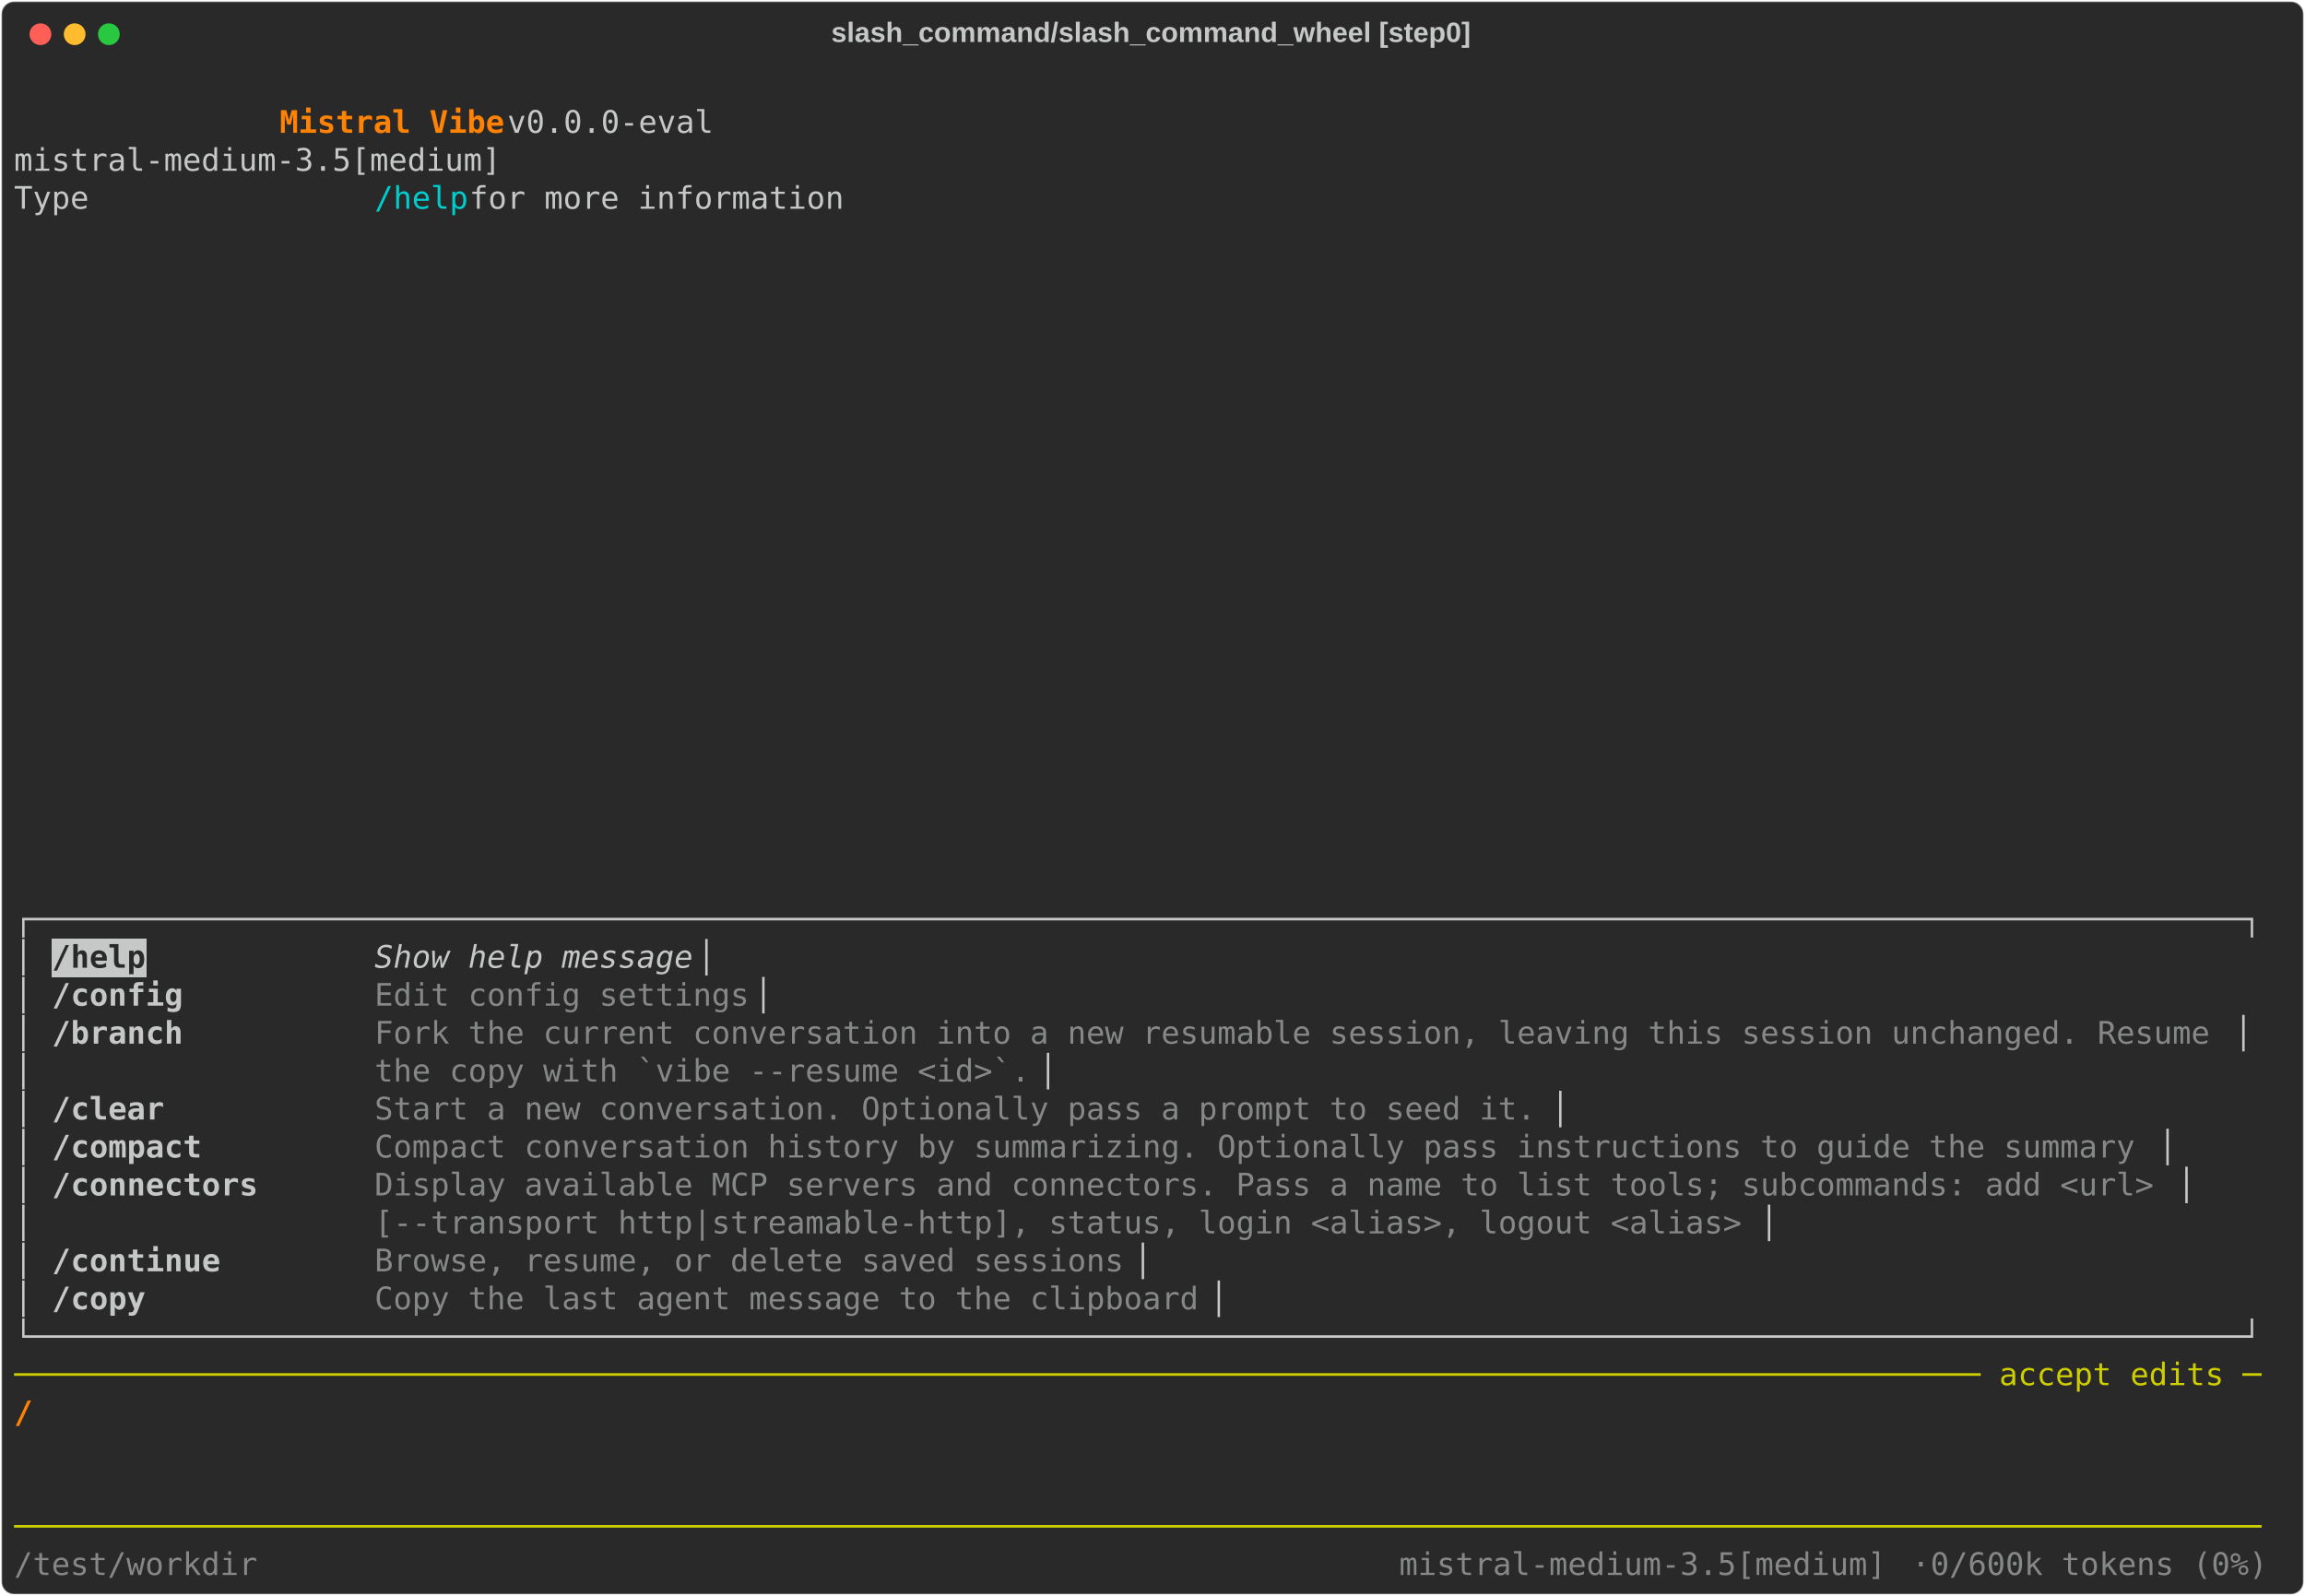
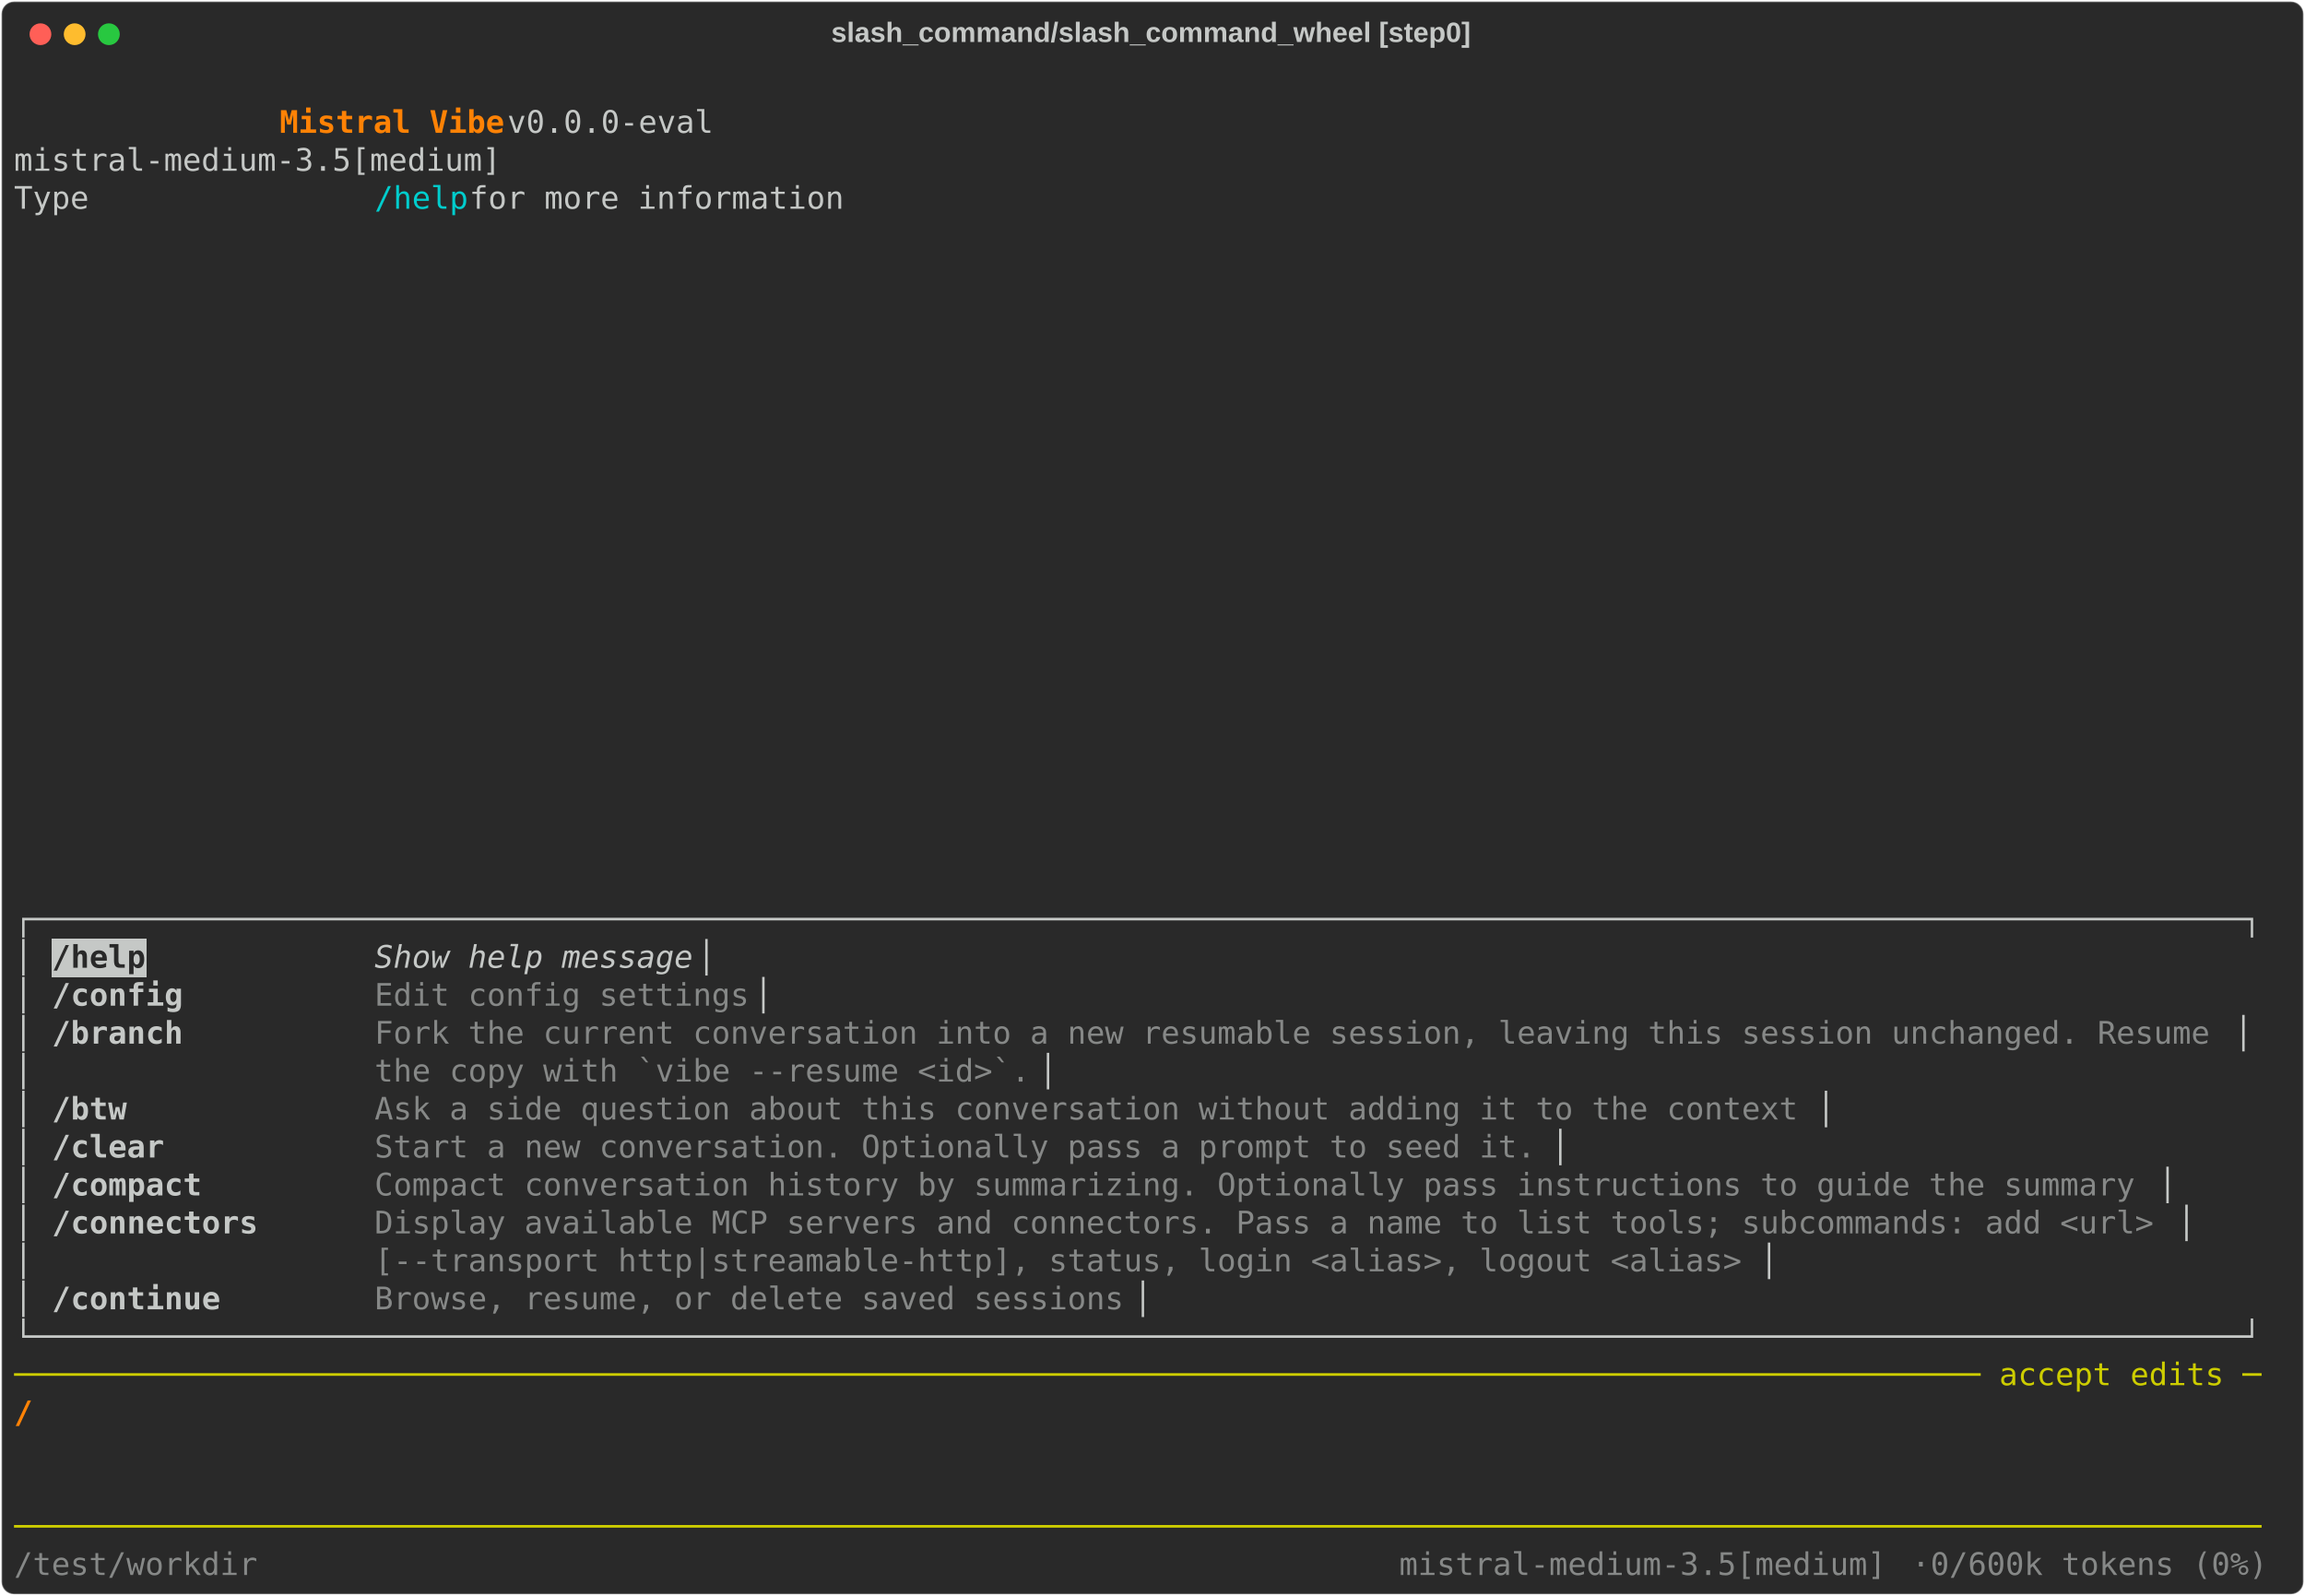
<svg xmlns="http://www.w3.org/2000/svg" class="rich-terminal" viewBox="0 0 1482 1026.0">
  <style>

    @font-face {
        font-family: "Fira Code";
        src: local("FiraCode-Regular"),
                url("https://cdnjs.cloudflare.com/ajax/libs/firacode/6.2.0/woff2/FiraCode-Regular.woff2") format("woff2"),
                url("https://cdnjs.cloudflare.com/ajax/libs/firacode/6.2.0/woff/FiraCode-Regular.woff") format("woff");
        font-style: normal;
        font-weight: 400;
    }
    @font-face {
        font-family: "Fira Code";
        src: local("FiraCode-Bold"),
                url("https://cdnjs.cloudflare.com/ajax/libs/firacode/6.2.0/woff2/FiraCode-Bold.woff2") format("woff2"),
                url("https://cdnjs.cloudflare.com/ajax/libs/firacode/6.2.0/woff/FiraCode-Bold.woff") format("woff");
        font-style: bold;
        font-weight: 700;
    }

    .vibe-matrix {
        font-family: Fira Code, monospace;
        font-size: 20px;
        line-height: 24.4px;
        font-variant-east-asian: full-width;
    }

    .vibe-title {
        font-size: 18px;
        font-weight: bold;
        font-family: arial;
    }

    .vibe-r1 { fill: #c5c8c6 }
.vibe-r2 { fill: #ff8205;font-weight: bold }
.vibe-r3 { fill: #00cdcd }
.vibe-r4 { fill: #292929;font-weight: bold }
.vibe-r5 { fill: #c5c8c6;font-style: italic; }
.vibe-r6 { fill: #c5c8c6;font-weight: bold }
.vibe-r7 { fill: #868887 }
.vibe-r8 { fill: #cdcd00 }
.vibe-r9 { fill: #000000 }
    </style>
  <defs>
    <clipPath id="vibe-clip-terminal">
      <rect x="0" y="0" width="1463.0" height="975.0" />
    </clipPath>
    <clipPath id="vibe-line-0">
      <rect x="0" y="1.5" width="1464" height="24.65" />
    </clipPath>
    <clipPath id="vibe-line-1">
      <rect x="0" y="25.9" width="1464" height="24.65" />
    </clipPath>
    <clipPath id="vibe-line-2">
      <rect x="0" y="50.3" width="1464" height="24.65" />
    </clipPath>
    <clipPath id="vibe-line-3">
      <rect x="0" y="74.7" width="1464" height="24.65" />
    </clipPath>
    <clipPath id="vibe-line-4">
      <rect x="0" y="99.1" width="1464" height="24.65" />
    </clipPath>
    <clipPath id="vibe-line-5">
      <rect x="0" y="123.5" width="1464" height="24.65" />
    </clipPath>
    <clipPath id="vibe-line-6">
      <rect x="0" y="147.9" width="1464" height="24.65" />
    </clipPath>
    <clipPath id="vibe-line-7">
      <rect x="0" y="172.3" width="1464" height="24.65" />
    </clipPath>
    <clipPath id="vibe-line-8">
      <rect x="0" y="196.7" width="1464" height="24.65" />
    </clipPath>
    <clipPath id="vibe-line-9">
      <rect x="0" y="221.1" width="1464" height="24.65" />
    </clipPath>
    <clipPath id="vibe-line-10">
      <rect x="0" y="245.5" width="1464" height="24.65" />
    </clipPath>
    <clipPath id="vibe-line-11">
      <rect x="0" y="269.9" width="1464" height="24.65" />
    </clipPath>
    <clipPath id="vibe-line-12">
      <rect x="0" y="294.3" width="1464" height="24.65" />
    </clipPath>
    <clipPath id="vibe-line-13">
      <rect x="0" y="318.7" width="1464" height="24.65" />
    </clipPath>
    <clipPath id="vibe-line-14">
      <rect x="0" y="343.1" width="1464" height="24.65" />
    </clipPath>
    <clipPath id="vibe-line-15">
      <rect x="0" y="367.5" width="1464" height="24.65" />
    </clipPath>
    <clipPath id="vibe-line-16">
      <rect x="0" y="391.9" width="1464" height="24.65" />
    </clipPath>
    <clipPath id="vibe-line-17">
      <rect x="0" y="416.3" width="1464" height="24.65" />
    </clipPath>
    <clipPath id="vibe-line-18">
      <rect x="0" y="440.7" width="1464" height="24.65" />
    </clipPath>
    <clipPath id="vibe-line-19">
      <rect x="0" y="465.1" width="1464" height="24.65" />
    </clipPath>
    <clipPath id="vibe-line-20">
      <rect x="0" y="489.5" width="1464" height="24.65" />
    </clipPath>
    <clipPath id="vibe-line-21">
      <rect x="0" y="513.9" width="1464" height="24.65" />
    </clipPath>
    <clipPath id="vibe-line-22">
      <rect x="0" y="538.3" width="1464" height="24.65" />
    </clipPath>
    <clipPath id="vibe-line-23">
      <rect x="0" y="562.7" width="1464" height="24.65" />
    </clipPath>
    <clipPath id="vibe-line-24">
      <rect x="0" y="587.1" width="1464" height="24.65" />
    </clipPath>
    <clipPath id="vibe-line-25">
      <rect x="0" y="611.5" width="1464" height="24.65" />
    </clipPath>
    <clipPath id="vibe-line-26">
      <rect x="0" y="635.9" width="1464" height="24.65" />
    </clipPath>
    <clipPath id="vibe-line-27">
      <rect x="0" y="660.3" width="1464" height="24.65" />
    </clipPath>
    <clipPath id="vibe-line-28">
      <rect x="0" y="684.7" width="1464" height="24.65" />
    </clipPath>
    <clipPath id="vibe-line-29">
      <rect x="0" y="709.1" width="1464" height="24.65" />
    </clipPath>
    <clipPath id="vibe-line-30">
      <rect x="0" y="733.5" width="1464" height="24.65" />
    </clipPath>
    <clipPath id="vibe-line-31">
      <rect x="0" y="757.9" width="1464" height="24.65" />
    </clipPath>
    <clipPath id="vibe-line-32">
      <rect x="0" y="782.3" width="1464" height="24.65" />
    </clipPath>
    <clipPath id="vibe-line-33">
      <rect x="0" y="806.7" width="1464" height="24.65" />
    </clipPath>
    <clipPath id="vibe-line-34">
      <rect x="0" y="831.1" width="1464" height="24.65" />
    </clipPath>
    <clipPath id="vibe-line-35">
      <rect x="0" y="855.5" width="1464" height="24.65" />
    </clipPath>
    <clipPath id="vibe-line-36">
      <rect x="0" y="879.9" width="1464" height="24.65" />
    </clipPath>
    <clipPath id="vibe-line-37">
      <rect x="0" y="904.3" width="1464" height="24.65" />
    </clipPath>
    <clipPath id="vibe-line-38">
      <rect x="0" y="928.7" width="1464" height="24.65" />
    </clipPath>
  </defs>
  <rect fill="#292929" stroke="rgba(255,255,255,0.35)" stroke-width="1" x="1" y="1" width="1480" height="1024" rx="8" />
  <text class="vibe-title" fill="#c5c8c6" text-anchor="middle" x="740" y="27">slash_command/slash_command_wheel [step0]</text>
  <g transform="translate(26,22)">
    <circle cx="0" cy="0" r="7" fill="#ff5f57" />
    <circle cx="22" cy="0" r="7" fill="#febc2e" />
    <circle cx="44" cy="0" r="7" fill="#28c840" />
  </g>
  <g transform="translate(9, 41)" clip-path="url(#vibe-clip-terminal)">
    <rect fill="#c5c8c6" x="24.4" y="562.7" width="61" height="24.65" shape-rendering="crispEdges" />
    <g class="vibe-matrix">
      <text class="vibe-r1" x="1464" y="20" textLength="12.2" clip-path="url(#vibe-line-0)">
</text>
      <text class="vibe-r2" x="170.8 183 195.2 207.4 219.6 231.8 244 256.2 268.4 280.6 292.8 305" y="44.4" clip-path="url(#vibe-line-1)" style="font-variant-ligatures:none;font-kerning:none">Mistral Vibe</text>
      <text class="vibe-r1" x="317.2 329.4 341.6 353.8 366 378.2 390.4 402.6 414.8 427 439.2 451.4 463.6 475.8 488 500.2 512.4 524.6 536.8 549 561.2 573.4 585.6 597.8 610 622.2 634.4 646.6 658.8 671 683.2 695.4 707.6 719.8 732 744.2 756.4 768.6 780.8 793 805.2 817.4 829.6 841.8 854 866.2 878.4 890.6 902.8 915 927.2 939.4 951.6 963.8 976 988.2 1000.4 1012.6 1024.8 1037 1049.2 1061.4 1073.6 1085.8 1098 1110.2 1122.4 1134.6 1146.8 1159 1171.2 1183.4 1195.6 1207.8 1220 1232.2 1244.4 1256.6 1268.8 1281 1293.2 1305.4 1317.6 1329.8 1342 1354.2 1366.4 1378.6 1390.8 1403 1415.2 1427.4 1439.6 1451.8" y="44.4" clip-path="url(#vibe-line-1)" style="font-variant-ligatures:none;font-kerning:none"> v0.0.0-eval                                                                                  </text>
      <text class="vibe-r1" x="1464" y="44.4" textLength="12.2" clip-path="url(#vibe-line-1)">
</text>
      <text class="vibe-r1" x="0 12.2 24.4 36.6 48.8 61 73.2 85.4 97.6 109.8 122 134.2 146.4 158.6 170.8 183 195.2 207.4 219.6 231.8 244 256.2 268.4 280.6 292.8 305 317.2 329.4 341.6 353.8 366 378.2 390.4 402.6 414.8 427 439.2 451.4 463.6 475.8 488 500.2 512.4 524.6 536.8 549 561.2 573.4 585.6 597.8 610 622.2 634.4 646.6 658.8 671 683.2 695.4 707.6 719.8 732 744.2 756.4 768.6 780.8 793 805.2 817.4 829.6 841.8 854 866.2 878.4 890.6 902.8 915 927.2 939.4 951.6 963.8 976 988.2 1000.4 1012.6 1024.8 1037 1049.2 1061.4 1073.6 1085.8 1098 1110.2 1122.4 1134.6 1146.8 1159 1171.2 1183.4 1195.6 1207.8 1220 1232.2 1244.4 1256.6 1268.8 1281 1293.2 1305.4 1317.6 1329.8 1342 1354.2 1366.4 1378.6 1390.8 1403 1415.2 1427.4 1439.6 1451.8" y="68.8" clip-path="url(#vibe-line-2)" style="font-variant-ligatures:none;font-kerning:none">              mistral-medium-3.5[medium]                                                                                </text>
      <text class="vibe-r1" x="1464" y="68.8" textLength="12.2" clip-path="url(#vibe-line-2)">
</text>
      <text class="vibe-r1" x="0 12.2 24.4 36.6 48.8 61 73.2 85.4 97.6 109.8 122 134.2 146.4 158.6 170.8 183 195.2 207.4 219.6" y="93.2" clip-path="url(#vibe-line-3)" style="font-variant-ligatures:none;font-kerning:none">              Type </text>
      <text class="vibe-r3" x="231.8 244 256.2 268.4 280.6" y="93.2" clip-path="url(#vibe-line-3)" style="font-variant-ligatures:none;font-kerning:none">/help</text>
      <text class="vibe-r1" x="292.8 305 317.2 329.4 341.6 353.8 366 378.2 390.4 402.6 414.8 427 439.2 451.4 463.6 475.8 488 500.2 512.4 524.6 536.8 549 561.2 573.4 585.6 597.8 610 622.2 634.4 646.6 658.8 671 683.2 695.4 707.6 719.8 732 744.2 756.4 768.6 780.8 793 805.2 817.4 829.6 841.8 854 866.2 878.4 890.6 902.8 915 927.2 939.4 951.6 963.8 976 988.2 1000.4 1012.6 1024.8 1037 1049.2 1061.4 1073.6 1085.8 1098 1110.2 1122.4 1134.6 1146.8 1159 1171.2 1183.4 1195.6 1207.8 1220 1232.2 1244.4 1256.6 1268.8 1281 1293.2 1305.4 1317.6 1329.8 1342 1354.2 1366.4 1378.6 1390.8 1403 1415.2 1427.4 1439.6 1451.8" y="93.2" clip-path="url(#vibe-line-3)" style="font-variant-ligatures:none;font-kerning:none"> for more information                                                                           </text>
      <text class="vibe-r1" x="1464" y="93.2" textLength="12.2" clip-path="url(#vibe-line-3)">
</text>
      <text class="vibe-r1" x="1464" y="117.6" textLength="12.2" clip-path="url(#vibe-line-4)">
</text>
      <text class="vibe-r1" x="1464" y="142" textLength="12.2" clip-path="url(#vibe-line-5)">
</text>
      <text class="vibe-r1" x="1464" y="166.4" textLength="12.2" clip-path="url(#vibe-line-6)">
</text>
      <text class="vibe-r1" x="1464" y="190.8" textLength="12.2" clip-path="url(#vibe-line-7)">
</text>
      <text class="vibe-r1" x="1464" y="215.2" textLength="12.2" clip-path="url(#vibe-line-8)">
</text>
      <text class="vibe-r1" x="1464" y="239.6" textLength="12.2" clip-path="url(#vibe-line-9)">
</text>
      <text class="vibe-r1" x="1464" y="264" textLength="12.2" clip-path="url(#vibe-line-10)">
</text>
      <text class="vibe-r1" x="1464" y="288.4" textLength="12.2" clip-path="url(#vibe-line-11)">
</text>
      <text class="vibe-r1" x="1464" y="312.8" textLength="12.2" clip-path="url(#vibe-line-12)">
</text>
      <text class="vibe-r1" x="1464" y="337.2" textLength="12.2" clip-path="url(#vibe-line-13)">
</text>
      <text class="vibe-r1" x="1464" y="361.6" textLength="12.2" clip-path="url(#vibe-line-14)">
</text>
      <text class="vibe-r1" x="1464" y="386" textLength="12.2" clip-path="url(#vibe-line-15)">
</text>
      <text class="vibe-r1" x="1464" y="410.4" textLength="12.2" clip-path="url(#vibe-line-16)">
</text>
      <text class="vibe-r1" x="1464" y="434.8" textLength="12.2" clip-path="url(#vibe-line-17)">
</text>
      <text class="vibe-r1" x="1464" y="459.2" textLength="12.2" clip-path="url(#vibe-line-18)">
</text>
      <text class="vibe-r1" x="1464" y="483.6" textLength="12.2" clip-path="url(#vibe-line-19)">
</text>
      <text class="vibe-r1" x="1464" y="508" textLength="12.2" clip-path="url(#vibe-line-20)">
</text>
      <text class="vibe-r1" x="1464" y="532.4" textLength="12.2" clip-path="url(#vibe-line-21)">
</text>
      <text class="vibe-r1" x="0 12.2 24.4 36.6 48.8 61 73.2 85.4 97.6 109.8 122 134.2 146.4 158.6 170.8 183 195.2 207.4 219.6 231.8 244 256.2 268.4 280.6 292.8 305 317.2 329.4 341.6 353.8 366 378.2 390.4 402.6 414.8 427 439.2 451.4 463.6 475.8 488 500.2 512.4 524.6 536.8 549 561.2 573.4 585.6 597.8 610 622.2 634.4 646.6 658.8 671 683.2 695.4 707.6 719.8 732 744.2 756.4 768.6 780.8 793 805.2 817.4 829.6 841.8 854 866.2 878.4 890.6 902.8 915 927.2 939.4 951.6 963.8 976 988.2 1000.4 1012.6 1024.8 1037 1049.2 1061.4 1073.6 1085.8 1098 1110.2 1122.4 1134.6 1146.8 1159 1171.2 1183.4 1195.6 1207.8 1220 1232.2 1244.4 1256.6 1268.8 1281 1293.2 1305.4 1317.6 1329.8 1342 1354.2 1366.4 1378.6 1390.8 1403 1415.2 1427.4 1439.6 1451.8" y="556.8" clip-path="url(#vibe-line-22)" style="font-variant-ligatures:none;font-kerning:none">┌──────────────────────────────────────────────────────────────────────────────────────────────────────────────────────┐</text>
      <text class="vibe-r1" x="1464" y="556.8" textLength="12.2" clip-path="url(#vibe-line-22)">
</text>
      <text class="vibe-r1" x="0 12.2" y="581.2" clip-path="url(#vibe-line-23)" style="font-variant-ligatures:none;font-kerning:none">│ </text>
      <text class="vibe-r4" x="24.4 36.6 48.8 61 73.2" y="581.2" clip-path="url(#vibe-line-23)" style="font-variant-ligatures:none;font-kerning:none">/help</text>
      <text class="vibe-r5" x="231.8 244 256.2 268.4 280.6 292.8 305 317.2 329.4 341.6 353.8 366 378.2 390.4 402.6 414.8 427" y="581.2" clip-path="url(#vibe-line-23)" style="font-variant-ligatures:none;font-kerning:none">Show help message</text>
      <text class="vibe-r1" x="439.2 451.4 463.6 475.8 488 500.2 512.4 524.6 536.8 549 561.2 573.4 585.6 597.8 610 622.2 634.4 646.6 658.8 671 683.2 695.4 707.6 719.8 732 744.2 756.4 768.6 780.8 793 805.2 817.4 829.6 841.8 854 866.2 878.4 890.6 902.8 915 927.2 939.4 951.6 963.8 976 988.2 1000.4 1012.6 1024.8 1037 1049.2 1061.4 1073.6 1085.8 1098 1110.2 1122.4 1134.6 1146.8 1159 1171.2 1183.4 1195.6 1207.8 1220 1232.2 1244.4 1256.6 1268.8 1281 1293.2 1305.4 1317.6 1329.8 1342 1354.2 1366.4 1378.6 1390.8 1403 1415.2 1427.4 1439.6 1451.8" y="581.2" clip-path="url(#vibe-line-23)" style="font-variant-ligatures:none;font-kerning:none">                                                                                   │</text>
      <text class="vibe-r1" x="1464" y="581.2" textLength="12.2" clip-path="url(#vibe-line-23)">
</text>
      <text class="vibe-r1" x="0 12.2" y="605.6" clip-path="url(#vibe-line-24)" style="font-variant-ligatures:none;font-kerning:none">│ </text>
      <text class="vibe-r6" x="24.4 36.6 48.8 61 73.2 85.4 97.6" y="605.6" clip-path="url(#vibe-line-24)" style="font-variant-ligatures:none;font-kerning:none">/config</text>
      <text class="vibe-r7" x="231.8 244 256.2 268.4 280.6 292.8 305 317.2 329.4 341.6 353.8 366 378.2 390.4 402.6 414.8 427 439.2 451.4 463.6" y="605.6" clip-path="url(#vibe-line-24)" style="font-variant-ligatures:none;font-kerning:none">Edit config settings</text>
      <text class="vibe-r1" x="475.8 488 500.2 512.4 524.6 536.8 549 561.2 573.4 585.6 597.8 610 622.2 634.4 646.6 658.8 671 683.2 695.4 707.6 719.8 732 744.2 756.4 768.6 780.8 793 805.2 817.4 829.6 841.8 854 866.2 878.4 890.6 902.8 915 927.2 939.4 951.6 963.8 976 988.2 1000.4 1012.6 1024.8 1037 1049.2 1061.4 1073.6 1085.8 1098 1110.2 1122.4 1134.6 1146.8 1159 1171.2 1183.4 1195.6 1207.8 1220 1232.2 1244.4 1256.6 1268.8 1281 1293.2 1305.4 1317.6 1329.8 1342 1354.2 1366.4 1378.6 1390.8 1403 1415.2 1427.4 1439.6 1451.8" y="605.6" clip-path="url(#vibe-line-24)" style="font-variant-ligatures:none;font-kerning:none">                                                                                │</text>
      <text class="vibe-r1" x="1464" y="605.6" textLength="12.2" clip-path="url(#vibe-line-24)">
</text>
      <text class="vibe-r1" x="0 12.2" y="630" clip-path="url(#vibe-line-25)" style="font-variant-ligatures:none;font-kerning:none">│ </text>
      <text class="vibe-r6" x="24.4 36.6 48.8 61 73.2 85.4 97.6" y="630" clip-path="url(#vibe-line-25)" style="font-variant-ligatures:none;font-kerning:none">/branch</text>
      <text class="vibe-r7" x="231.8 244 256.2 268.4 280.6 292.8 305 317.2 329.4 341.6 353.8 366 378.2 390.4 402.6 414.8 427 439.2 451.4 463.6 475.8 488 500.2 512.4 524.6 536.8 549 561.2 573.4 585.6 597.8 610 622.2 634.4 646.6 658.8 671 683.2 695.4 707.6 719.8 732 744.2 756.4 768.6 780.8 793 805.2 817.4 829.6 841.8 854 866.2 878.4 890.6 902.8 915 927.2 939.4 951.6 963.8 976 988.2 1000.4 1012.6 1024.8 1037 1049.2 1061.4 1073.6 1085.8 1098 1110.2 1122.4 1134.6 1146.8 1159 1171.2 1183.4 1195.6 1207.8 1220 1232.2 1244.4 1256.6 1268.8 1281 1293.2 1305.4 1317.6 1329.8 1342 1354.2 1366.4 1378.6 1390.8 1403 1415.2" y="630" clip-path="url(#vibe-line-25)" style="font-variant-ligatures:none;font-kerning:none">Fork the current conversation into a new resumable session, leaving this session unchanged. Resume</text>
      <text class="vibe-r1" x="1427.4 1439.6 1451.8" y="630" clip-path="url(#vibe-line-25)" style="font-variant-ligatures:none;font-kerning:none">  │</text>
      <text class="vibe-r1" x="1464" y="630" textLength="12.2" clip-path="url(#vibe-line-25)">
</text>
      <text class="vibe-r1" x="0 12.2 24.4 36.6 48.8 61 73.2 85.4 97.6 109.8 122 134.2 146.4 158.6 170.8 183 195.2 207.4 219.6" y="654.4" clip-path="url(#vibe-line-26)" style="font-variant-ligatures:none;font-kerning:none">│                  </text>
      <text class="vibe-r7" x="231.8 244 256.2 268.4 280.6 292.8 305 317.2 329.4 341.6 353.8 366 378.2 390.4 402.6 414.8 427 439.2 451.4 463.6 475.8 488 500.2 512.4 524.6 536.8 549 561.2 573.4 585.6 597.8 610 622.2 634.4 646.6" y="654.4" clip-path="url(#vibe-line-26)" style="font-variant-ligatures:none;font-kerning:none">the copy with `vibe --resume &lt;id&gt;`.</text>
      <text class="vibe-r1" x="658.8 671 683.2 695.4 707.6 719.8 732 744.2 756.4 768.6 780.8 793 805.2 817.4 829.6 841.8 854 866.2 878.4 890.6 902.8 915 927.2 939.4 951.6 963.8 976 988.2 1000.4 1012.6 1024.8 1037 1049.2 1061.4 1073.6 1085.8 1098 1110.2 1122.4 1134.6 1146.8 1159 1171.2 1183.4 1195.6 1207.8 1220 1232.2 1244.4 1256.6 1268.8 1281 1293.2 1305.4 1317.6 1329.8 1342 1354.2 1366.4 1378.6 1390.8 1403 1415.2 1427.4 1439.6 1451.8" y="654.4" clip-path="url(#vibe-line-26)" style="font-variant-ligatures:none;font-kerning:none">                                                                 │</text>
      <text class="vibe-r1" x="1464" y="654.4" textLength="12.2" clip-path="url(#vibe-line-26)">
</text>
      <text class="vibe-r1" x="0 12.2" y="678.8" clip-path="url(#vibe-line-27)" style="font-variant-ligatures:none;font-kerning:none">│ </text>
-       <text class="vibe-r6" x="24.4 36.6 48.8 61 73.2 85.4" y="678.8" clip-path="url(#vibe-line-27)" style="font-variant-ligatures:none;font-kerning:none">/clear</text>
-       <text class="vibe-r7" x="231.8 244 256.2 268.4 280.6 292.8 305 317.2 329.4 341.6 353.8 366 378.2 390.4 402.6 414.8 427 439.2 451.4 463.6 475.8 488 500.2 512.4 524.6 536.8 549 561.2 573.4 585.6 597.8 610 622.2 634.4 646.6 658.8 671 683.2 695.4 707.6 719.8 732 744.2 756.4 768.6 780.8 793 805.2 817.4 829.6 841.8 854 866.2 878.4 890.6 902.8 915 927.2 939.4 951.6 963.8 976" y="678.8" clip-path="url(#vibe-line-27)" style="font-variant-ligatures:none;font-kerning:none">Start a new conversation. Optionally pass a prompt to seed it.</text>
-       <text class="vibe-r1" x="988.2 1000.4 1012.6 1024.8 1037 1049.2 1061.4 1073.6 1085.8 1098 1110.2 1122.4 1134.6 1146.8 1159 1171.2 1183.4 1195.6 1207.8 1220 1232.2 1244.4 1256.6 1268.8 1281 1293.2 1305.4 1317.6 1329.8 1342 1354.2 1366.4 1378.6 1390.8 1403 1415.2 1427.4 1439.6 1451.8" y="678.8" clip-path="url(#vibe-line-27)" style="font-variant-ligatures:none;font-kerning:none">                                      │</text>
+       <text class="vibe-r6" x="24.4 36.6 48.8 61" y="678.8" clip-path="url(#vibe-line-27)" style="font-variant-ligatures:none;font-kerning:none">/btw</text>
+       <text class="vibe-r7" x="231.8 244 256.2 268.4 280.6 292.8 305 317.2 329.4 341.6 353.8 366 378.2 390.4 402.6 414.8 427 439.2 451.4 463.6 475.8 488 500.2 512.4 524.6 536.8 549 561.2 573.4 585.6 597.8 610 622.2 634.4 646.6 658.8 671 683.2 695.4 707.6 719.8 732 744.2 756.4 768.6 780.8 793 805.2 817.4 829.6 841.8 854 866.2 878.4 890.6 902.8 915 927.2 939.4 951.6 963.8 976 988.2 1000.4 1012.6 1024.8 1037 1049.2 1061.4 1073.6 1085.8 1098 1110.2 1122.4 1134.6 1146.8" y="678.8" clip-path="url(#vibe-line-27)" style="font-variant-ligatures:none;font-kerning:none">Ask a side question about this conversation without adding it to the context</text>
+       <text class="vibe-r1" x="1159 1171.2 1183.4 1195.6 1207.8 1220 1232.2 1244.4 1256.6 1268.8 1281 1293.2 1305.4 1317.6 1329.8 1342 1354.2 1366.4 1378.6 1390.8 1403 1415.2 1427.4 1439.6 1451.8" y="678.8" clip-path="url(#vibe-line-27)" style="font-variant-ligatures:none;font-kerning:none">                        │</text>
      <text class="vibe-r1" x="1464" y="678.8" textLength="12.2" clip-path="url(#vibe-line-27)">
</text>
      <text class="vibe-r1" x="0 12.2" y="703.2" clip-path="url(#vibe-line-28)" style="font-variant-ligatures:none;font-kerning:none">│ </text>
-       <text class="vibe-r6" x="24.4 36.6 48.8 61 73.2 85.4 97.6 109.8" y="703.2" clip-path="url(#vibe-line-28)" style="font-variant-ligatures:none;font-kerning:none">/compact</text>
-       <text class="vibe-r7" x="231.8 244 256.2 268.4 280.6 292.8 305 317.2 329.4 341.6 353.8 366 378.2 390.4 402.6 414.8 427 439.2 451.4 463.6 475.8 488 500.2 512.4 524.6 536.8 549 561.2 573.4 585.6 597.8 610 622.2 634.4 646.6 658.8 671 683.2 695.4 707.6 719.8 732 744.2 756.4 768.6 780.8 793 805.2 817.4 829.6 841.8 854 866.2 878.4 890.6 902.8 915 927.2 939.4 951.6 963.8 976 988.2 1000.4 1012.6 1024.8 1037 1049.2 1061.4 1073.6 1085.8 1098 1110.2 1122.4 1134.6 1146.8 1159 1171.2 1183.4 1195.6 1207.8 1220 1232.2 1244.4 1256.6 1268.8 1281 1293.2 1305.4 1317.6 1329.8 1342 1354.2 1366.4" y="703.2" clip-path="url(#vibe-line-28)" style="font-variant-ligatures:none;font-kerning:none">Compact conversation history by summarizing. Optionally pass instructions to guide the summary</text>
-       <text class="vibe-r1" x="1378.6 1390.8 1403 1415.2 1427.4 1439.6 1451.8" y="703.2" clip-path="url(#vibe-line-28)" style="font-variant-ligatures:none;font-kerning:none">      │</text>
+       <text class="vibe-r6" x="24.4 36.6 48.8 61 73.2 85.4" y="703.2" clip-path="url(#vibe-line-28)" style="font-variant-ligatures:none;font-kerning:none">/clear</text>
+       <text class="vibe-r7" x="231.8 244 256.2 268.4 280.6 292.8 305 317.2 329.4 341.6 353.8 366 378.2 390.4 402.6 414.8 427 439.2 451.4 463.6 475.8 488 500.2 512.4 524.6 536.8 549 561.2 573.4 585.6 597.8 610 622.2 634.4 646.6 658.8 671 683.2 695.4 707.6 719.8 732 744.2 756.4 768.6 780.8 793 805.2 817.4 829.6 841.8 854 866.2 878.4 890.6 902.8 915 927.2 939.4 951.6 963.8 976" y="703.2" clip-path="url(#vibe-line-28)" style="font-variant-ligatures:none;font-kerning:none">Start a new conversation. Optionally pass a prompt to seed it.</text>
+       <text class="vibe-r1" x="988.2 1000.4 1012.6 1024.8 1037 1049.2 1061.4 1073.6 1085.8 1098 1110.2 1122.4 1134.6 1146.8 1159 1171.2 1183.4 1195.6 1207.8 1220 1232.2 1244.4 1256.6 1268.8 1281 1293.2 1305.4 1317.6 1329.8 1342 1354.2 1366.4 1378.6 1390.8 1403 1415.2 1427.4 1439.6 1451.8" y="703.2" clip-path="url(#vibe-line-28)" style="font-variant-ligatures:none;font-kerning:none">                                      │</text>
      <text class="vibe-r1" x="1464" y="703.2" textLength="12.2" clip-path="url(#vibe-line-28)">
</text>
      <text class="vibe-r1" x="0 12.2" y="727.6" clip-path="url(#vibe-line-29)" style="font-variant-ligatures:none;font-kerning:none">│ </text>
-       <text class="vibe-r6" x="24.4 36.6 48.8 61 73.2 85.4 97.6 109.8 122 134.2 146.4" y="727.6" clip-path="url(#vibe-line-29)" style="font-variant-ligatures:none;font-kerning:none">/connectors</text>
-       <text class="vibe-r7" x="231.8 244 256.2 268.4 280.6 292.8 305 317.2 329.4 341.6 353.8 366 378.2 390.4 402.6 414.8 427 439.2 451.4 463.6 475.8 488 500.2 512.4 524.6 536.8 549 561.2 573.4 585.6 597.8 610 622.2 634.4 646.6 658.8 671 683.2 695.4 707.6 719.8 732 744.2 756.4 768.6 780.8 793 805.2 817.4 829.6 841.8 854 866.2 878.4 890.6 902.8 915 927.2 939.4 951.6 963.8 976 988.2 1000.4 1012.6 1024.8 1037 1049.2 1061.4 1073.6 1085.8 1098 1110.2 1122.4 1134.6 1146.8 1159 1171.2 1183.4 1195.6 1207.8 1220 1232.2 1244.4 1256.6 1268.8 1281 1293.2 1305.4 1317.6 1329.8 1342 1354.2 1366.4 1378.6" y="727.6" clip-path="url(#vibe-line-29)" style="font-variant-ligatures:none;font-kerning:none">Display available MCP servers and connectors. Pass a name to list tools; subcommands: add &lt;url&gt;</text>
-       <text class="vibe-r1" x="1390.8 1403 1415.2 1427.4 1439.6 1451.8" y="727.6" clip-path="url(#vibe-line-29)" style="font-variant-ligatures:none;font-kerning:none">     │</text>
+       <text class="vibe-r6" x="24.4 36.6 48.8 61 73.2 85.4 97.6 109.8" y="727.6" clip-path="url(#vibe-line-29)" style="font-variant-ligatures:none;font-kerning:none">/compact</text>
+       <text class="vibe-r7" x="231.8 244 256.2 268.4 280.6 292.8 305 317.2 329.4 341.6 353.8 366 378.2 390.4 402.6 414.8 427 439.2 451.4 463.6 475.8 488 500.2 512.4 524.6 536.8 549 561.2 573.4 585.6 597.8 610 622.2 634.4 646.6 658.8 671 683.2 695.4 707.6 719.8 732 744.2 756.4 768.6 780.8 793 805.2 817.4 829.6 841.8 854 866.2 878.4 890.6 902.8 915 927.2 939.4 951.6 963.8 976 988.2 1000.4 1012.6 1024.8 1037 1049.2 1061.4 1073.6 1085.8 1098 1110.2 1122.4 1134.6 1146.8 1159 1171.2 1183.4 1195.6 1207.8 1220 1232.2 1244.4 1256.6 1268.8 1281 1293.2 1305.4 1317.6 1329.8 1342 1354.2 1366.4" y="727.6" clip-path="url(#vibe-line-29)" style="font-variant-ligatures:none;font-kerning:none">Compact conversation history by summarizing. Optionally pass instructions to guide the summary</text>
+       <text class="vibe-r1" x="1378.6 1390.8 1403 1415.2 1427.4 1439.6 1451.8" y="727.6" clip-path="url(#vibe-line-29)" style="font-variant-ligatures:none;font-kerning:none">      │</text>
      <text class="vibe-r1" x="1464" y="727.6" textLength="12.2" clip-path="url(#vibe-line-29)">
</text>
-       <text class="vibe-r1" x="0 12.2 24.4 36.6 48.8 61 73.2 85.4 97.6 109.8 122 134.2 146.4 158.6 170.8 183 195.2 207.4 219.6" y="752" clip-path="url(#vibe-line-30)" style="font-variant-ligatures:none;font-kerning:none">│                  </text>
-       <text class="vibe-r7" x="231.8 244 256.2 268.4 280.6 292.8 305 317.2 329.4 341.6 353.8 366 378.2 390.4 402.6 414.8 427 439.2 451.4 463.6 475.8 488 500.2 512.4 524.6 536.8 549 561.2 573.4 585.6 597.8 610 622.2 634.4 646.6 658.8 671 683.2 695.4 707.6 719.8 732 744.2 756.4 768.6 780.8 793 805.2 817.4 829.6 841.8 854 866.2 878.4 890.6 902.8 915 927.2 939.4 951.6 963.8 976 988.2 1000.4 1012.6 1024.8 1037 1049.2 1061.4 1073.6 1085.8 1098 1110.2" y="752" clip-path="url(#vibe-line-30)" style="font-variant-ligatures:none;font-kerning:none">[--transport http|streamable-http], status, login &lt;alias&gt;, logout &lt;alias&gt;</text>
-       <text class="vibe-r1" x="1122.4 1134.6 1146.8 1159 1171.2 1183.4 1195.6 1207.8 1220 1232.2 1244.4 1256.6 1268.8 1281 1293.2 1305.4 1317.6 1329.8 1342 1354.2 1366.4 1378.6 1390.8 1403 1415.2 1427.4 1439.6 1451.8" y="752" clip-path="url(#vibe-line-30)" style="font-variant-ligatures:none;font-kerning:none">                           │</text>
+       <text class="vibe-r1" x="0 12.2" y="752" clip-path="url(#vibe-line-30)" style="font-variant-ligatures:none;font-kerning:none">│ </text>
+       <text class="vibe-r6" x="24.4 36.6 48.8 61 73.2 85.4 97.6 109.8 122 134.2 146.4" y="752" clip-path="url(#vibe-line-30)" style="font-variant-ligatures:none;font-kerning:none">/connectors</text>
+       <text class="vibe-r7" x="231.8 244 256.2 268.4 280.6 292.8 305 317.2 329.4 341.6 353.8 366 378.2 390.4 402.6 414.8 427 439.2 451.4 463.6 475.8 488 500.2 512.4 524.6 536.8 549 561.2 573.4 585.6 597.8 610 622.2 634.4 646.6 658.8 671 683.2 695.4 707.6 719.8 732 744.2 756.4 768.6 780.8 793 805.2 817.4 829.6 841.8 854 866.2 878.4 890.6 902.8 915 927.2 939.4 951.6 963.8 976 988.2 1000.4 1012.6 1024.8 1037 1049.2 1061.4 1073.6 1085.8 1098 1110.2 1122.4 1134.6 1146.8 1159 1171.2 1183.4 1195.6 1207.8 1220 1232.2 1244.4 1256.6 1268.8 1281 1293.2 1305.4 1317.6 1329.8 1342 1354.2 1366.4 1378.6" y="752" clip-path="url(#vibe-line-30)" style="font-variant-ligatures:none;font-kerning:none">Display available MCP servers and connectors. Pass a name to list tools; subcommands: add &lt;url&gt;</text>
+       <text class="vibe-r1" x="1390.8 1403 1415.2 1427.4 1439.6 1451.8" y="752" clip-path="url(#vibe-line-30)" style="font-variant-ligatures:none;font-kerning:none">     │</text>
      <text class="vibe-r1" x="1464" y="752" textLength="12.2" clip-path="url(#vibe-line-30)">
</text>
-       <text class="vibe-r1" x="0 12.2" y="776.4" clip-path="url(#vibe-line-31)" style="font-variant-ligatures:none;font-kerning:none">│ </text>
-       <text class="vibe-r6" x="24.4 36.6 48.8 61 73.2 85.4 97.6 109.8 122" y="776.4" clip-path="url(#vibe-line-31)" style="font-variant-ligatures:none;font-kerning:none">/continue</text>
-       <text class="vibe-r7" x="231.8 244 256.2 268.4 280.6 292.8 305 317.2 329.4 341.6 353.8 366 378.2 390.4 402.6 414.8 427 439.2 451.4 463.6 475.8 488 500.2 512.4 524.6 536.8 549 561.2 573.4 585.6 597.8 610 622.2 634.4 646.6 658.8 671 683.2 695.4 707.6" y="776.4" clip-path="url(#vibe-line-31)" style="font-variant-ligatures:none;font-kerning:none">Browse, resume, or delete saved sessions</text>
-       <text class="vibe-r1" x="719.8 732 744.2 756.4 768.6 780.8 793 805.2 817.4 829.6 841.8 854 866.2 878.4 890.6 902.8 915 927.2 939.4 951.6 963.8 976 988.2 1000.4 1012.6 1024.8 1037 1049.2 1061.4 1073.6 1085.8 1098 1110.2 1122.4 1134.6 1146.8 1159 1171.2 1183.4 1195.6 1207.8 1220 1232.2 1244.4 1256.6 1268.8 1281 1293.2 1305.4 1317.6 1329.8 1342 1354.2 1366.4 1378.6 1390.8 1403 1415.2 1427.4 1439.6 1451.8" y="776.4" clip-path="url(#vibe-line-31)" style="font-variant-ligatures:none;font-kerning:none">                                                            │</text>
+       <text class="vibe-r1" x="0 12.2 24.4 36.6 48.8 61 73.2 85.4 97.6 109.8 122 134.2 146.4 158.6 170.8 183 195.2 207.4 219.6" y="776.4" clip-path="url(#vibe-line-31)" style="font-variant-ligatures:none;font-kerning:none">│                  </text>
+       <text class="vibe-r7" x="231.8 244 256.2 268.4 280.6 292.8 305 317.2 329.4 341.6 353.8 366 378.2 390.4 402.6 414.8 427 439.2 451.4 463.6 475.8 488 500.2 512.4 524.6 536.8 549 561.2 573.4 585.6 597.8 610 622.2 634.4 646.6 658.8 671 683.2 695.4 707.6 719.8 732 744.2 756.4 768.6 780.8 793 805.2 817.4 829.6 841.8 854 866.2 878.4 890.6 902.8 915 927.2 939.4 951.6 963.8 976 988.2 1000.4 1012.6 1024.8 1037 1049.2 1061.4 1073.6 1085.8 1098 1110.2" y="776.4" clip-path="url(#vibe-line-31)" style="font-variant-ligatures:none;font-kerning:none">[--transport http|streamable-http], status, login &lt;alias&gt;, logout &lt;alias&gt;</text>
+       <text class="vibe-r1" x="1122.4 1134.6 1146.8 1159 1171.2 1183.4 1195.6 1207.8 1220 1232.2 1244.4 1256.6 1268.8 1281 1293.2 1305.4 1317.6 1329.8 1342 1354.2 1366.4 1378.6 1390.8 1403 1415.2 1427.4 1439.6 1451.8" y="776.4" clip-path="url(#vibe-line-31)" style="font-variant-ligatures:none;font-kerning:none">                           │</text>
      <text class="vibe-r1" x="1464" y="776.4" textLength="12.2" clip-path="url(#vibe-line-31)">
</text>
      <text class="vibe-r1" x="0 12.2" y="800.8" clip-path="url(#vibe-line-32)" style="font-variant-ligatures:none;font-kerning:none">│ </text>
-       <text class="vibe-r6" x="24.4 36.6 48.8 61 73.2" y="800.8" clip-path="url(#vibe-line-32)" style="font-variant-ligatures:none;font-kerning:none">/copy</text>
-       <text class="vibe-r7" x="231.8 244 256.2 268.4 280.6 292.8 305 317.2 329.4 341.6 353.8 366 378.2 390.4 402.6 414.8 427 439.2 451.4 463.6 475.8 488 500.2 512.4 524.6 536.8 549 561.2 573.4 585.6 597.8 610 622.2 634.4 646.6 658.8 671 683.2 695.4 707.6 719.8 732 744.2 756.4" y="800.8" clip-path="url(#vibe-line-32)" style="font-variant-ligatures:none;font-kerning:none">Copy the last agent message to the clipboard</text>
-       <text class="vibe-r1" x="768.6 780.8 793 805.2 817.4 829.6 841.8 854 866.2 878.4 890.6 902.8 915 927.2 939.4 951.6 963.8 976 988.2 1000.4 1012.6 1024.8 1037 1049.2 1061.4 1073.6 1085.8 1098 1110.2 1122.4 1134.6 1146.8 1159 1171.2 1183.4 1195.6 1207.8 1220 1232.2 1244.4 1256.6 1268.8 1281 1293.2 1305.4 1317.6 1329.8 1342 1354.2 1366.4 1378.6 1390.8 1403 1415.2 1427.4 1439.6 1451.8" y="800.8" clip-path="url(#vibe-line-32)" style="font-variant-ligatures:none;font-kerning:none">                                                        │</text>
+       <text class="vibe-r6" x="24.4 36.6 48.8 61 73.2 85.4 97.6 109.8 122" y="800.8" clip-path="url(#vibe-line-32)" style="font-variant-ligatures:none;font-kerning:none">/continue</text>
+       <text class="vibe-r7" x="231.8 244 256.2 268.4 280.6 292.8 305 317.2 329.4 341.6 353.8 366 378.2 390.4 402.6 414.8 427 439.2 451.4 463.6 475.8 488 500.2 512.4 524.6 536.8 549 561.2 573.4 585.6 597.8 610 622.2 634.4 646.6 658.8 671 683.2 695.4 707.6" y="800.8" clip-path="url(#vibe-line-32)" style="font-variant-ligatures:none;font-kerning:none">Browse, resume, or delete saved sessions</text>
+       <text class="vibe-r1" x="719.8 732 744.2 756.4 768.6 780.8 793 805.2 817.4 829.6 841.8 854 866.2 878.4 890.6 902.8 915 927.2 939.4 951.6 963.8 976 988.2 1000.4 1012.6 1024.8 1037 1049.2 1061.4 1073.6 1085.8 1098 1110.2 1122.4 1134.6 1146.8 1159 1171.2 1183.4 1195.6 1207.8 1220 1232.2 1244.4 1256.6 1268.8 1281 1293.2 1305.4 1317.6 1329.8 1342 1354.2 1366.4 1378.6 1390.8 1403 1415.2 1427.4 1439.6 1451.8" y="800.8" clip-path="url(#vibe-line-32)" style="font-variant-ligatures:none;font-kerning:none">                                                            │</text>
      <text class="vibe-r1" x="1464" y="800.8" textLength="12.2" clip-path="url(#vibe-line-32)">
</text>
      <text class="vibe-r1" x="0 12.2 24.4 36.6 48.8 61 73.2 85.4 97.6 109.8 122 134.2 146.4 158.6 170.8 183 195.2 207.4 219.6 231.8 244 256.2 268.4 280.6 292.8 305 317.2 329.4 341.6 353.8 366 378.2 390.4 402.6 414.8 427 439.2 451.4 463.6 475.8 488 500.2 512.4 524.6 536.8 549 561.2 573.4 585.6 597.8 610 622.2 634.4 646.6 658.8 671 683.2 695.4 707.6 719.8 732 744.2 756.4 768.6 780.8 793 805.2 817.4 829.6 841.8 854 866.2 878.4 890.6 902.8 915 927.2 939.4 951.6 963.8 976 988.2 1000.4 1012.6 1024.8 1037 1049.2 1061.4 1073.6 1085.8 1098 1110.2 1122.4 1134.6 1146.8 1159 1171.2 1183.4 1195.6 1207.8 1220 1232.2 1244.4 1256.6 1268.8 1281 1293.2 1305.4 1317.6 1329.8 1342 1354.2 1366.4 1378.6 1390.8 1403 1415.2 1427.4 1439.6 1451.8" y="825.2" clip-path="url(#vibe-line-33)" style="font-variant-ligatures:none;font-kerning:none">└──────────────────────────────────────────────────────────────────────────────────────────────────────────────────────┘</text>
      <text class="vibe-r1" x="1464" y="825.2" textLength="12.2" clip-path="url(#vibe-line-33)">
</text>
      <text class="vibe-r8" x="0 12.2 24.4 36.6 48.8 61 73.2 85.4 97.6 109.8 122 134.2 146.4 158.6 170.8 183 195.2 207.4 219.6 231.8 244 256.2 268.4 280.6 292.8 305 317.2 329.4 341.6 353.8 366 378.2 390.4 402.6 414.8 427 439.2 451.4 463.6 475.8 488 500.2 512.4 524.6 536.8 549 561.2 573.4 585.6 597.8 610 622.2 634.4 646.6 658.8 671 683.2 695.4 707.6 719.8 732 744.2 756.4 768.6 780.8 793 805.2 817.4 829.6 841.8 854 866.2 878.4 890.6 902.8 915 927.2 939.4 951.6 963.8 976 988.2 1000.4 1012.6 1024.8 1037 1049.2 1061.4 1073.6 1085.8 1098 1110.2 1122.4 1134.6 1146.8 1159 1171.2 1183.4 1195.6 1207.8 1220 1232.2 1244.4 1256.6 1268.8 1281 1293.2 1305.4 1317.6 1329.8 1342 1354.2 1366.4 1378.6 1390.8 1403 1415.2 1427.4 1439.6 1451.8" y="849.6" clip-path="url(#vibe-line-34)" style="font-variant-ligatures:none;font-kerning:none">───────────────────────────────────────────────────────────────────────────────────────────────────────── accept edits ─</text>
      <text class="vibe-r1" x="1464" y="849.6" textLength="12.2" clip-path="url(#vibe-line-34)">
</text>
      <text class="vibe-r2" x="0 12.2" y="874" clip-path="url(#vibe-line-35)" style="font-variant-ligatures:none;font-kerning:none">/ </text>
      <text class="vibe-r1" x="1464" y="874" textLength="12.2" clip-path="url(#vibe-line-35)">
</text>
      <text class="vibe-r1" x="1464" y="898.4" textLength="12.2" clip-path="url(#vibe-line-36)">
</text>
      <text class="vibe-r1" x="1464" y="922.8" textLength="12.2" clip-path="url(#vibe-line-37)">
</text>
      <text class="vibe-r8" x="0 12.2 24.4 36.6 48.8 61 73.2 85.4 97.6 109.8 122 134.2 146.4 158.6 170.8 183 195.2 207.4 219.6 231.8 244 256.2 268.4 280.6 292.8 305 317.2 329.4 341.6 353.8 366 378.2 390.4 402.6 414.8 427 439.2 451.4 463.6 475.8 488 500.2 512.4 524.6 536.8 549 561.2 573.4 585.6 597.8 610 622.2 634.4 646.6 658.8 671 683.2 695.4 707.6 719.8 732 744.2 756.4 768.6 780.8 793 805.2 817.4 829.6 841.8 854 866.2 878.4 890.6 902.8 915 927.2 939.4 951.6 963.8 976 988.2 1000.4 1012.6 1024.8 1037 1049.2 1061.4 1073.6 1085.8 1098 1110.2 1122.4 1134.6 1146.8 1159 1171.2 1183.4 1195.6 1207.8 1220 1232.2 1244.4 1256.6 1268.8 1281 1293.2 1305.4 1317.6 1329.8 1342 1354.2 1366.4 1378.6 1390.8 1403 1415.2 1427.4 1439.6 1451.8" y="947.2" clip-path="url(#vibe-line-38)" style="font-variant-ligatures:none;font-kerning:none">────────────────────────────────────────────────────────────────────────────────────────────────────────────────────────</text>
      <text class="vibe-r1" x="1464" y="947.2" textLength="12.2" clip-path="url(#vibe-line-38)">
</text>
      <text class="vibe-r7" x="0 12.2 24.4 36.6 48.8 61 73.2 85.4 97.6 109.8 122 134.2 146.4" y="971.6" clip-path="url(#vibe-line-39)" style="font-variant-ligatures:none;font-kerning:none">/test/workdir</text>
      <text class="vibe-r7" x="890.6 902.8 915 927.2 939.4 951.6 963.8 976 988.2 1000.4 1012.6 1024.8 1037 1049.2 1061.4 1073.6 1085.8 1098 1110.2 1122.4 1134.6 1146.8 1159 1171.2 1183.4 1195.6 1207.8" y="971.6" clip-path="url(#vibe-line-39)" style="font-variant-ligatures:none;font-kerning:none">mistral-medium-3.5[medium] </text>
      <text class="vibe-r7" x="1220" y="971.6" textLength="12.2" clip-path="url(#vibe-line-39)">·</text>
      <text class="vibe-r7" x="1232.2 1244.4 1256.6 1268.8 1281 1293.2 1305.4 1317.6 1329.8 1342 1354.2 1366.4 1378.6 1390.8 1403 1415.2 1427.4 1439.6 1451.8" y="971.6" clip-path="url(#vibe-line-39)" style="font-variant-ligatures:none;font-kerning:none"> 0/600k tokens (0%)</text>
      <text class="vibe-r1" x="1464" y="971.6" textLength="12.2" clip-path="url(#vibe-line-39)">
</text>
    </g>
  </g>
</svg>
